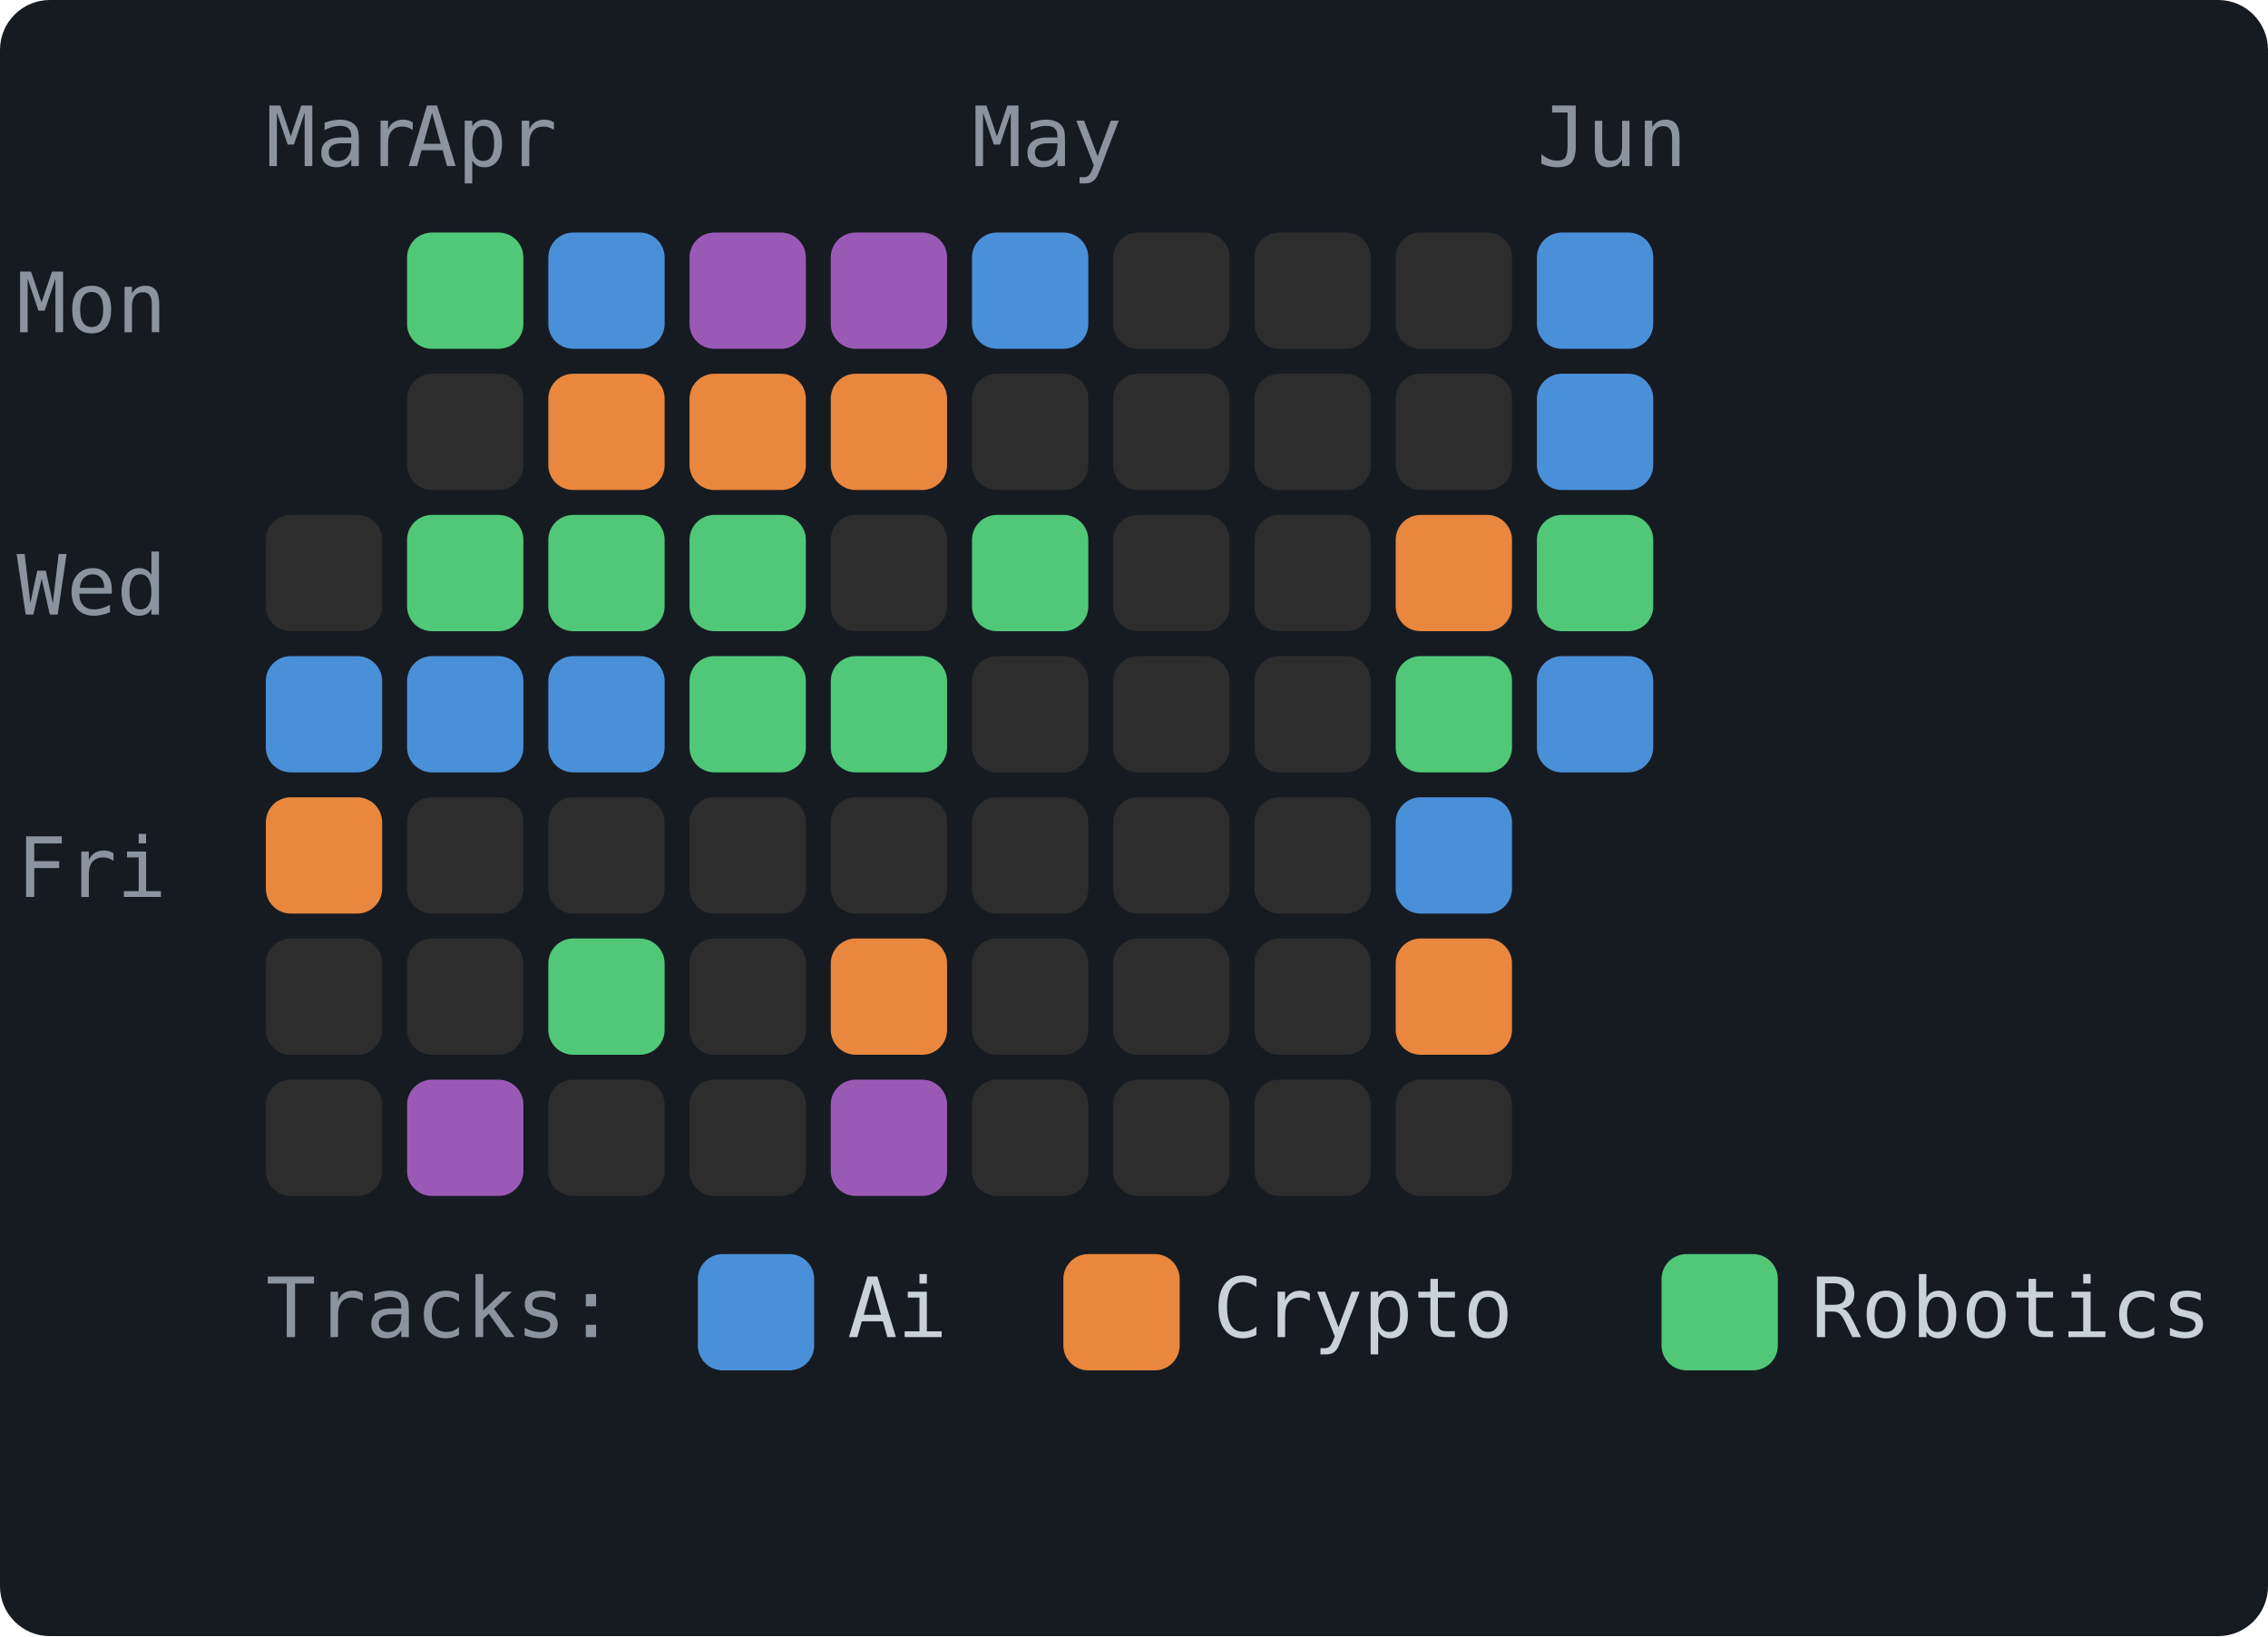
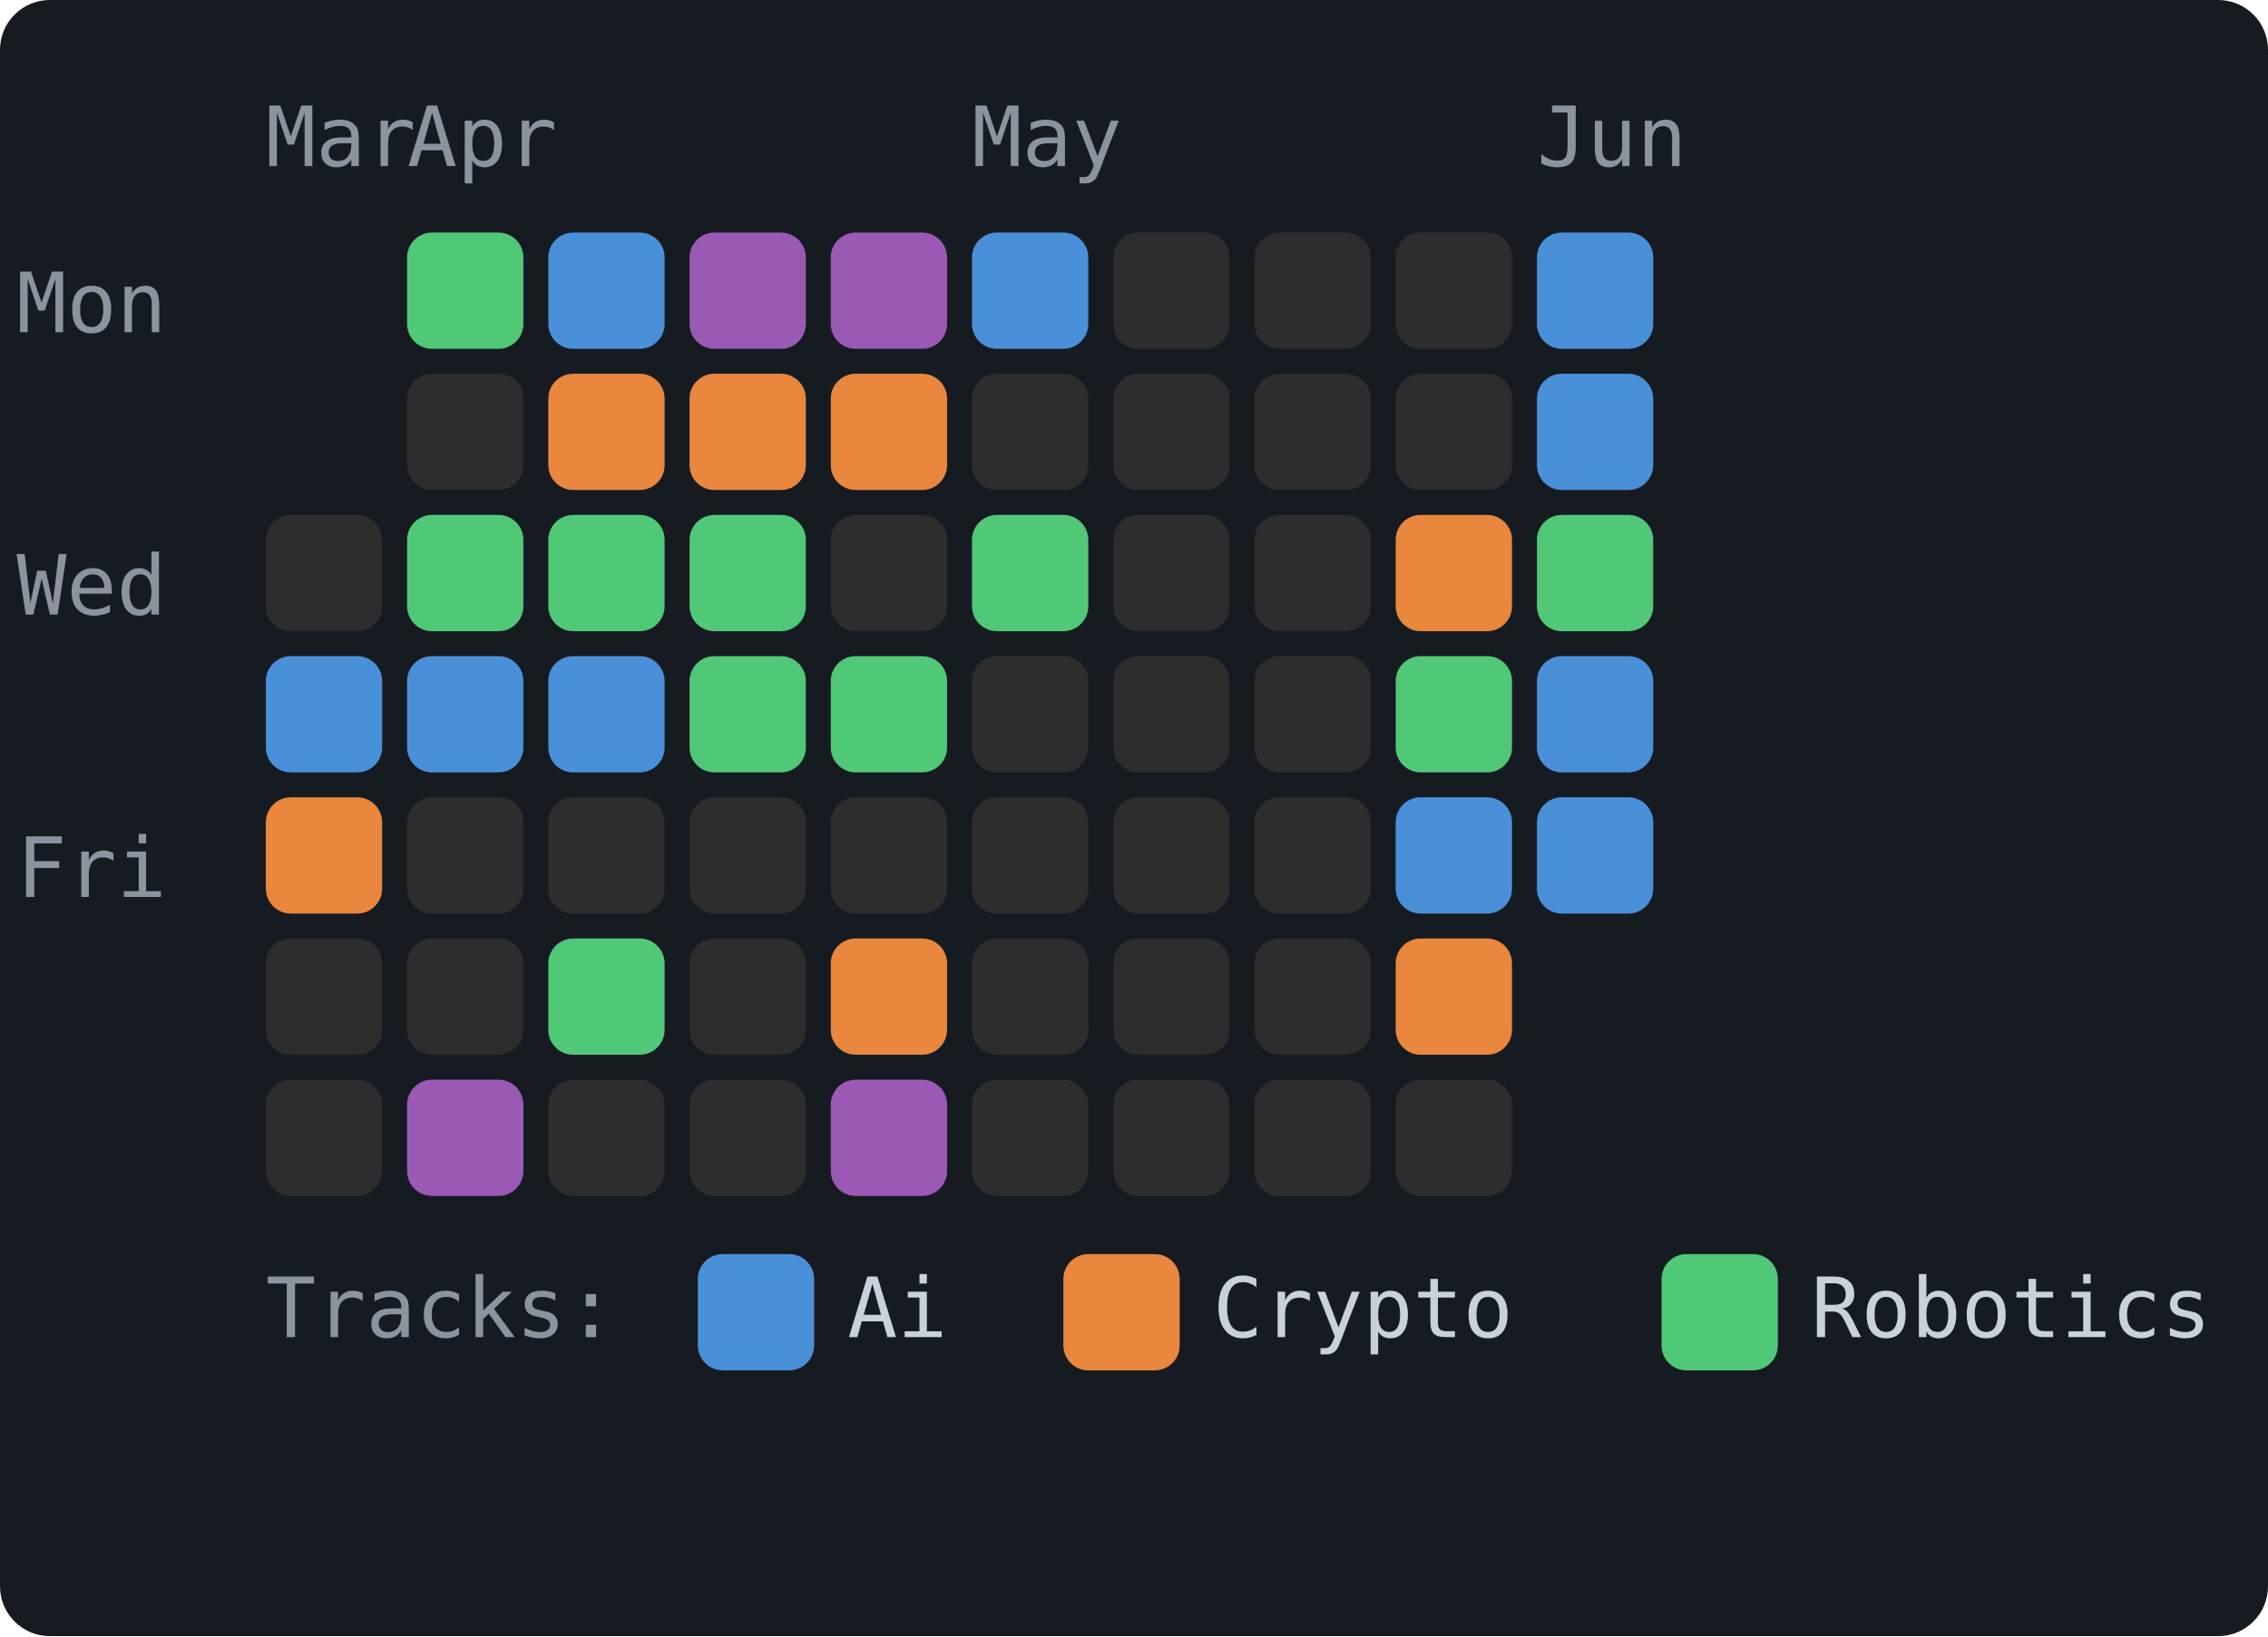
<svg xmlns="http://www.w3.org/2000/svg" width="273" height="197" viewBox="0 0 273 197">
  <rect width="273" height="197" fill="#161B22" rx="6" />
  <text x="2" y="40" fill="#8B949E" font-family="monospace" font-size="10">Mon</text>
  <text x="2" y="74" fill="#8B949E" font-family="monospace" font-size="10">Wed</text>
  <text x="2" y="108" fill="#8B949E" font-family="monospace" font-size="10">Fri</text>
  <text x="32" y="20" fill="#8B949E" font-family="monospace" font-size="10">Mar</text>
  <text x="49" y="20" fill="#8B949E" font-family="monospace" font-size="10">Apr</text>
  <text x="117" y="20" fill="#8B949E" font-family="monospace" font-size="10">May</text>
  <text x="185" y="20" fill="#8B949E" font-family="monospace" font-size="10">Jun</text>
  <rect x="32" y="62" width="14" height="14" rx="3" fill="#2D2D2D" />
  <rect x="32" y="79" width="14" height="14" rx="3" fill="#4A90D9" />
  <rect x="32" y="96" width="14" height="14" rx="3" fill="#E8873D" />
  <rect x="32" y="113" width="14" height="14" rx="3" fill="#2D2D2D" />
  <rect x="32" y="130" width="14" height="14" rx="3" fill="#2D2D2D" />
  <rect x="49" y="28" width="14" height="14" rx="3" fill="#50C878" />
  <rect x="49" y="45" width="14" height="14" rx="3" fill="#2D2D2D" />
  <rect x="49" y="62" width="14" height="14" rx="3" fill="#50C878" />
  <rect x="49" y="79" width="14" height="14" rx="3" fill="#4A90D9" />
  <rect x="49" y="96" width="14" height="14" rx="3" fill="#2D2D2D" />
  <rect x="49" y="113" width="14" height="14" rx="3" fill="#2D2D2D" />
  <rect x="49" y="130" width="14" height="14" rx="3" fill="#9B59B6" />
  <rect x="66" y="28" width="14" height="14" rx="3" fill="#4A90D9" />
  <rect x="66" y="45" width="14" height="14" rx="3" fill="#E8873D" />
  <rect x="66" y="62" width="14" height="14" rx="3" fill="#50C878" />
  <rect x="66" y="79" width="14" height="14" rx="3" fill="#4A90D9" />
  <rect x="66" y="96" width="14" height="14" rx="3" fill="#2D2D2D" />
  <rect x="66" y="113" width="14" height="14" rx="3" fill="#50C878" />
  <rect x="66" y="130" width="14" height="14" rx="3" fill="#2D2D2D" />
  <rect x="83" y="28" width="14" height="14" rx="3" fill="#9B59B6" />
  <rect x="83" y="45" width="14" height="14" rx="3" fill="#E8873D" />
  <rect x="83" y="62" width="14" height="14" rx="3" fill="#50C878" />
  <rect x="83" y="79" width="14" height="14" rx="3" fill="#50C878" />
  <rect x="83" y="96" width="14" height="14" rx="3" fill="#2D2D2D" />
  <rect x="83" y="113" width="14" height="14" rx="3" fill="#2D2D2D" />
  <rect x="83" y="130" width="14" height="14" rx="3" fill="#2D2D2D" />
  <rect x="100" y="28" width="14" height="14" rx="3" fill="#9B59B6" />
  <rect x="100" y="45" width="14" height="14" rx="3" fill="#E8873D" />
  <rect x="100" y="62" width="14" height="14" rx="3" fill="#2D2D2D" />
  <rect x="100" y="79" width="14" height="14" rx="3" fill="#50C878" />
  <rect x="100" y="96" width="14" height="14" rx="3" fill="#2D2D2D" />
  <rect x="100" y="113" width="14" height="14" rx="3" fill="#E8873D" />
  <rect x="100" y="130" width="14" height="14" rx="3" fill="#9B59B6" />
  <rect x="117" y="28" width="14" height="14" rx="3" fill="#4A90D9" />
  <rect x="117" y="45" width="14" height="14" rx="3" fill="#2D2D2D" />
  <rect x="117" y="62" width="14" height="14" rx="3" fill="#50C878" />
  <rect x="117" y="79" width="14" height="14" rx="3" fill="#2D2D2D" />
  <rect x="117" y="96" width="14" height="14" rx="3" fill="#2D2D2D" />
  <rect x="117" y="113" width="14" height="14" rx="3" fill="#2D2D2D" />
  <rect x="117" y="130" width="14" height="14" rx="3" fill="#2D2D2D" />
  <rect x="134" y="28" width="14" height="14" rx="3" fill="#2D2D2D" />
  <rect x="134" y="45" width="14" height="14" rx="3" fill="#2D2D2D" />
  <rect x="134" y="62" width="14" height="14" rx="3" fill="#2D2D2D" />
  <rect x="134" y="79" width="14" height="14" rx="3" fill="#2D2D2D" />
  <rect x="134" y="96" width="14" height="14" rx="3" fill="#2D2D2D" />
  <rect x="134" y="113" width="14" height="14" rx="3" fill="#2D2D2D" />
  <rect x="134" y="130" width="14" height="14" rx="3" fill="#2D2D2D" />
  <rect x="151" y="28" width="14" height="14" rx="3" fill="#2D2D2D" />
  <rect x="151" y="45" width="14" height="14" rx="3" fill="#2D2D2D" />
  <rect x="151" y="62" width="14" height="14" rx="3" fill="#2D2D2D" />
  <rect x="151" y="79" width="14" height="14" rx="3" fill="#2D2D2D" />
  <rect x="151" y="96" width="14" height="14" rx="3" fill="#2D2D2D" />
  <rect x="151" y="113" width="14" height="14" rx="3" fill="#2D2D2D" />
  <rect x="151" y="130" width="14" height="14" rx="3" fill="#2D2D2D" />
  <rect x="168" y="28" width="14" height="14" rx="3" fill="#2D2D2D" />
  <rect x="168" y="45" width="14" height="14" rx="3" fill="#2D2D2D" />
  <rect x="168" y="62" width="14" height="14" rx="3" fill="#E8873D" />
  <rect x="168" y="79" width="14" height="14" rx="3" fill="#50C878" />
  <rect x="168" y="96" width="14" height="14" rx="3" fill="#4A90D9" />
  <rect x="168" y="113" width="14" height="14" rx="3" fill="#E8873D" />
  <rect x="168" y="130" width="14" height="14" rx="3" fill="#2D2D2D" />
  <rect x="185" y="28" width="14" height="14" rx="3" fill="#4A90D9" />
  <rect x="185" y="45" width="14" height="14" rx="3" fill="#4A90D9" />
  <rect x="185" y="62" width="14" height="14" rx="3" fill="#50C878" />
  <rect x="185" y="79" width="14" height="14" rx="3" fill="#4A90D9" />
+   <rect x="185" y="96" width="14" height="14" rx="3" fill="#4A90D9" />
  <text x="32" y="161" fill="#8B949E" font-family="monospace" font-size="10">Tracks:</text>
  <rect x="84" y="151" width="14" height="14" rx="3" fill="#4A90D9" />
  <text x="102" y="161" fill="#C9D1D9" font-family="monospace" font-size="10">Ai</text>
  <rect x="128" y="151" width="14" height="14" rx="3" fill="#E8873D" />
  <text x="146" y="161" fill="#C9D1D9" font-family="monospace" font-size="10">Crypto</text>
  <rect x="200" y="151" width="14" height="14" rx="3" fill="#50C878" />
  <text x="218" y="161" fill="#C9D1D9" font-family="monospace" font-size="10">Robotics</text>
  <rect x="286" y="151" width="14" height="14" rx="3" fill="#9B59B6" />
  <text x="304" y="161" fill="#C9D1D9" font-family="monospace" font-size="10">Integration</text>
  <rect x="393" y="151" width="14" height="14" rx="3" fill="#2D2D2D" />
  <text x="411" y="161" fill="#C9D1D9" font-family="monospace" font-size="10">No activity</text>
</svg>
